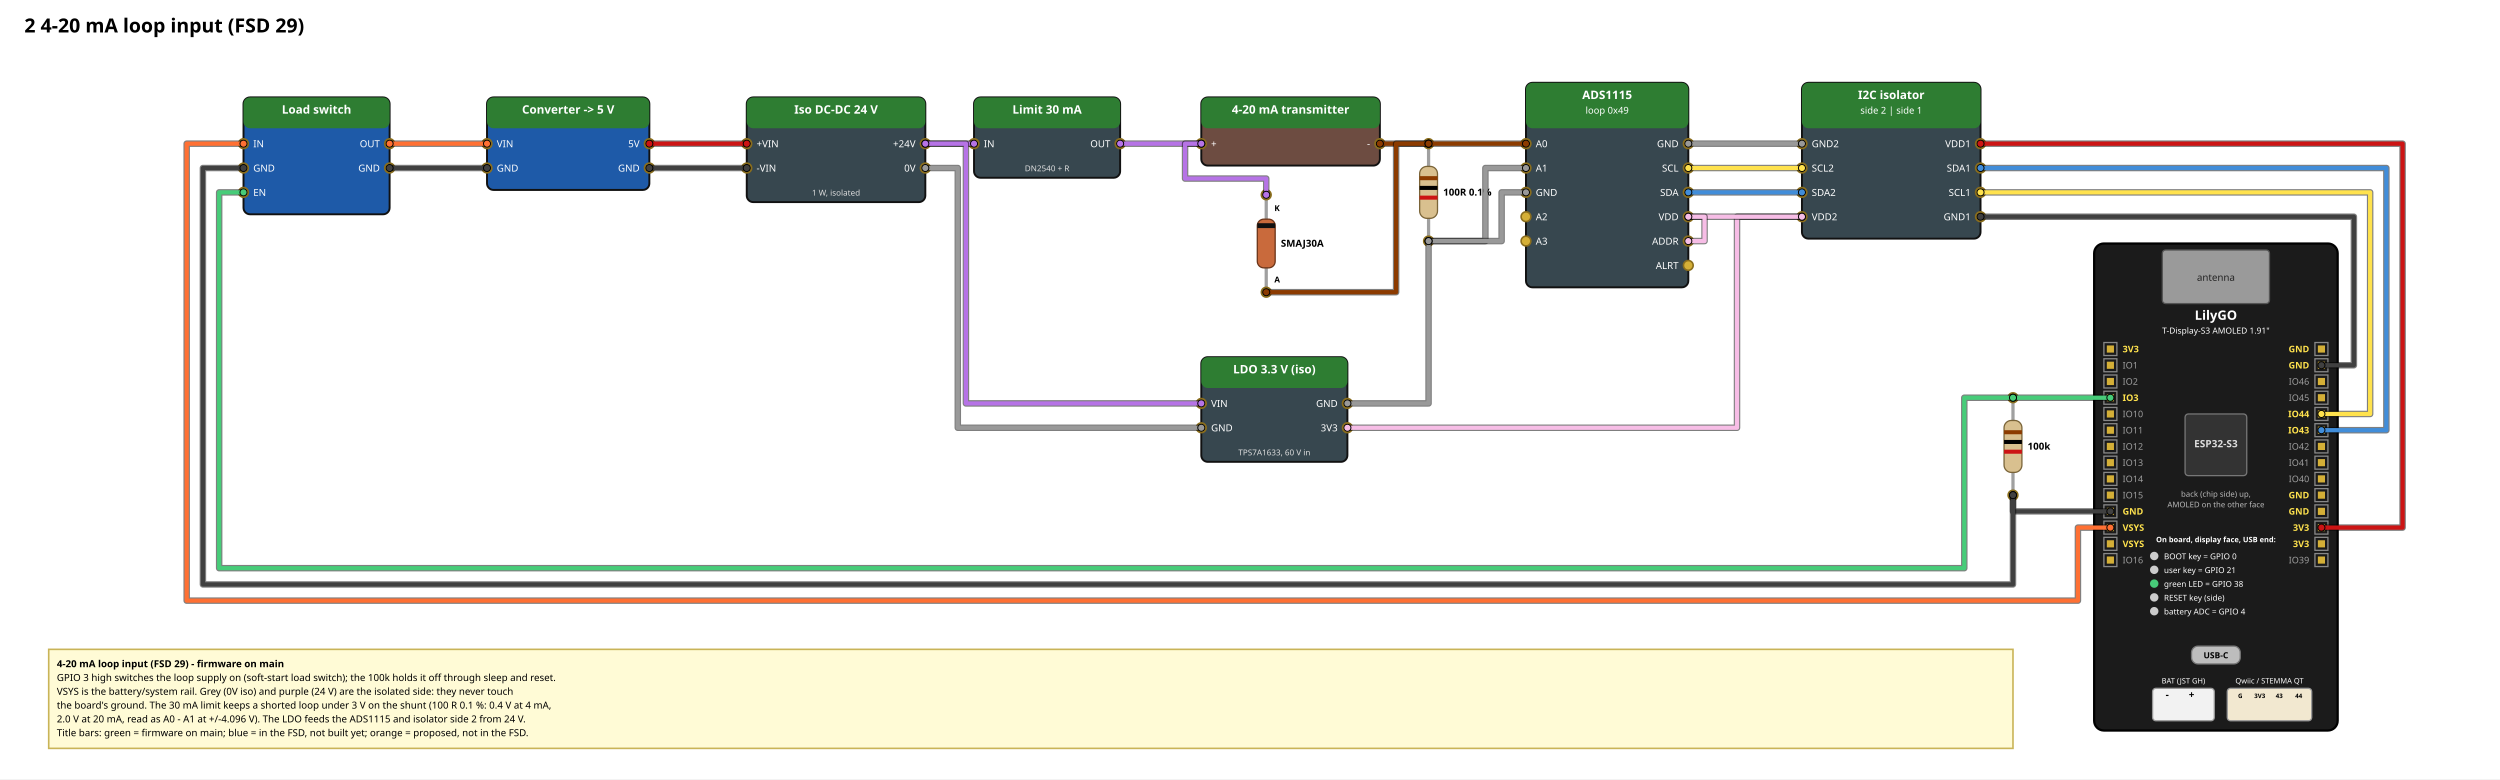
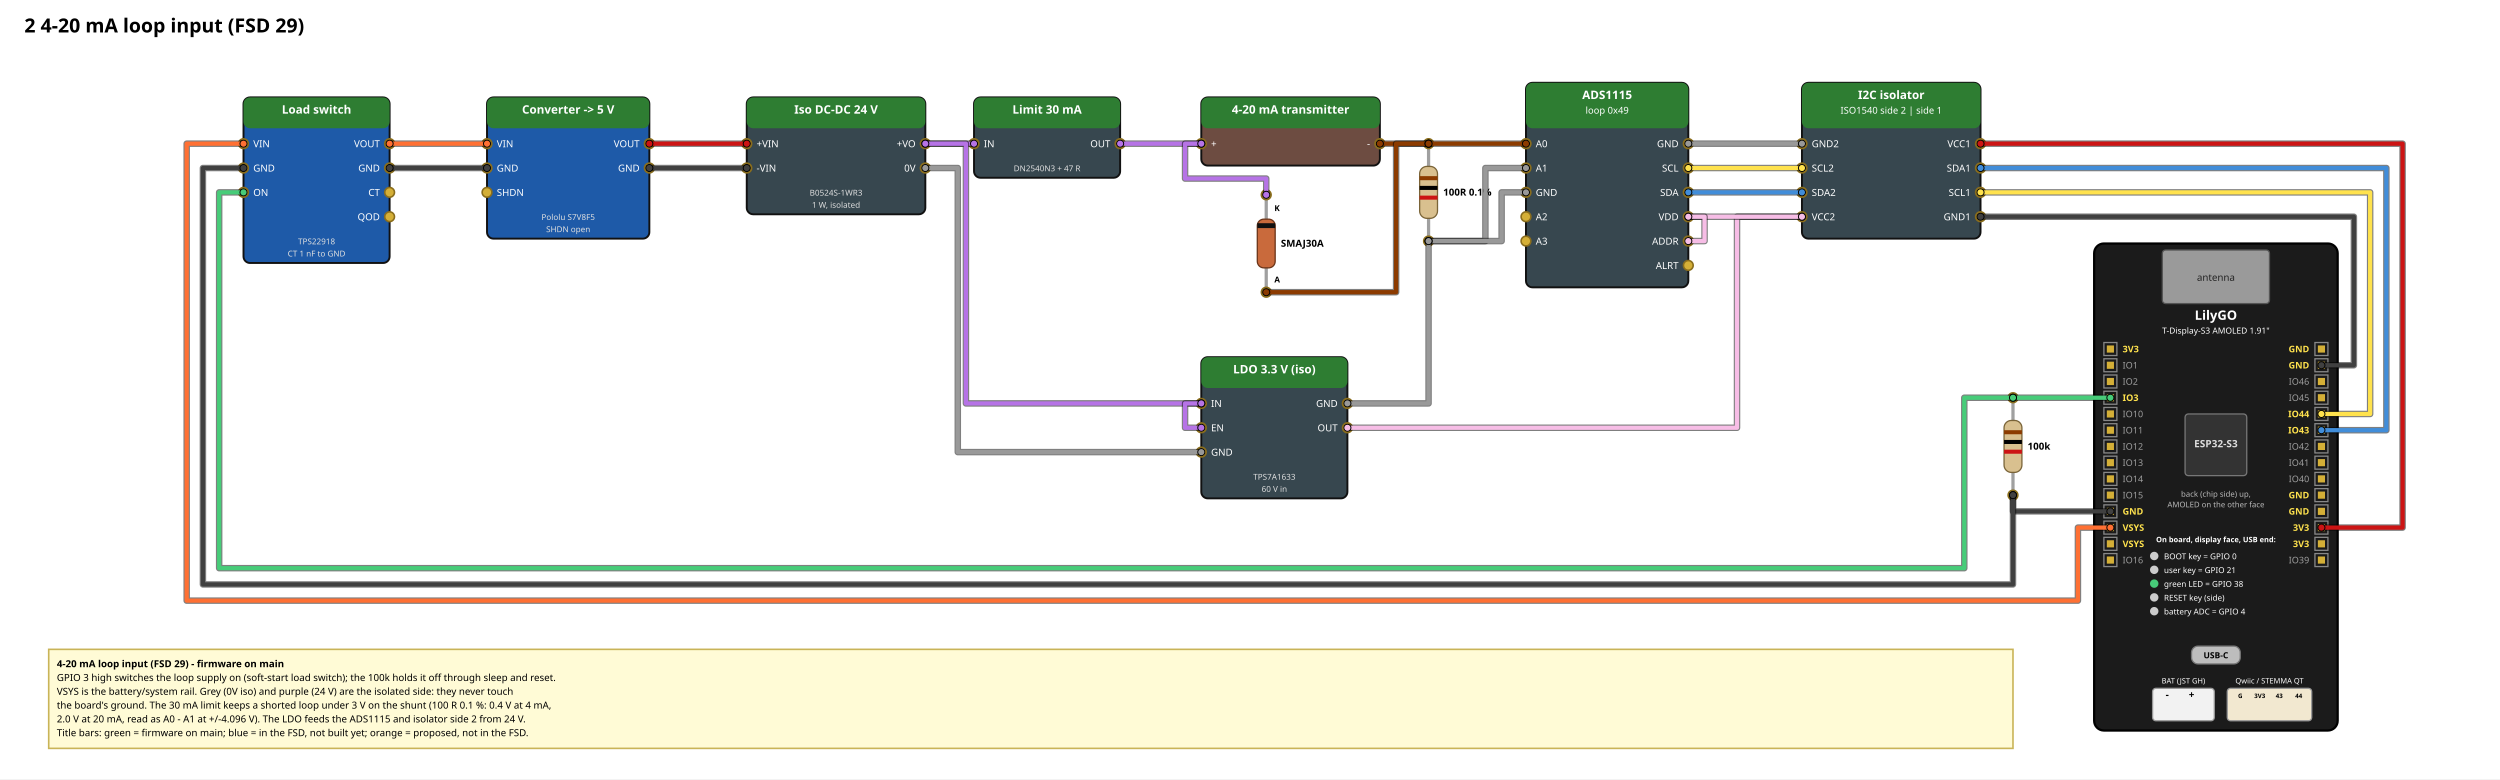
<svg xmlns="http://www.w3.org/2000/svg" width="2772" height="864" viewBox="0 0 15400 4800">
  <rect x="0" y="0" width="15400" height="4800" fill="#ffffff" />
  <text x="150" y="200" font-family="Droid Sans" font-size="120" text-anchor="start" font-weight="bold" fill="#000000">2  4-20 mA loop input (FSD 29)</text>
  <g transform="translate(12900 1500)">
    <rect x="0" y="0" width="1500" height="3000" rx="60" fill="#1b1b1b" stroke="#000000" stroke-width="14" />
    <rect x="420" y="40" width="660" height="330" rx="20" fill="#9a9a9a" stroke="#555555" stroke-width="8" />
    <text x="750" y="230" font-family="Droid Sans" font-size="60" text-anchor="middle" font-weight="normal" fill="#222222">antenna</text>
    <rect x="560" y="1050" width="380" height="380" rx="20" fill="#333333" stroke="#777777" stroke-width="8" />
    <text x="750" y="1255" font-family="Droid Sans" font-size="62" text-anchor="middle" font-weight="bold" fill="#dddddd">ESP32-S3</text>
    <text x="750" y="470" font-family="Droid Sans" font-size="80" text-anchor="middle" font-weight="bold" fill="#ffffff">LilyGO</text>
    <text x="750" y="555" font-family="Droid Sans" font-size="52" text-anchor="middle" font-weight="normal" fill="#ffffff">T-Display-S3 AMOLED 1.91"</text>
    <text x="750" y="1560" font-family="Droid Sans" font-size="48" text-anchor="middle" font-weight="normal" fill="#bbbbbb">back (chip side) up,</text>
    <text x="750" y="1625" font-family="Droid Sans" font-size="48" text-anchor="middle" font-weight="normal" fill="#bbbbbb">AMOLED on the other face</text>
    <text x="175" y="670" font-family="Droid Sans" font-size="56" text-anchor="start" font-weight="bold" fill="#ffe24d">3V3</text>
    <rect x="60" y="610" width="80" height="80" fill="#1a1a1a" stroke="#888888" stroke-width="8" />
    <rect id="connector0pin" x="78" y="628" width="44" height="44" fill="#d4af37" />
    <text x="175" y="770" font-family="Droid Sans" font-size="56" text-anchor="start" font-weight="normal" fill="#9e9e9e">IO1</text>
    <rect x="60" y="710" width="80" height="80" fill="#1a1a1a" stroke="#888888" stroke-width="8" />
    <rect id="connector1pin" x="78" y="728" width="44" height="44" fill="#d4af37" />
    <text x="175" y="870" font-family="Droid Sans" font-size="56" text-anchor="start" font-weight="normal" fill="#9e9e9e">IO2</text>
    <rect x="60" y="810" width="80" height="80" fill="#1a1a1a" stroke="#888888" stroke-width="8" />
    <rect id="connector2pin" x="78" y="828" width="44" height="44" fill="#d4af37" />
    <text x="175" y="970" font-family="Droid Sans" font-size="56" text-anchor="start" font-weight="bold" fill="#ffe24d">IO3</text>
    <rect x="60" y="910" width="80" height="80" fill="#1a1a1a" stroke="#888888" stroke-width="8" />
    <rect id="connector3pin" x="78" y="928" width="44" height="44" fill="#d4af37" />
    <text x="175" y="1070" font-family="Droid Sans" font-size="56" text-anchor="start" font-weight="normal" fill="#9e9e9e">IO10</text>
    <rect x="60" y="1010" width="80" height="80" fill="#1a1a1a" stroke="#888888" stroke-width="8" />
    <rect id="connector4pin" x="78" y="1028" width="44" height="44" fill="#d4af37" />
    <text x="175" y="1170" font-family="Droid Sans" font-size="56" text-anchor="start" font-weight="normal" fill="#9e9e9e">IO11</text>
    <rect x="60" y="1110" width="80" height="80" fill="#1a1a1a" stroke="#888888" stroke-width="8" />
    <rect id="connector5pin" x="78" y="1128" width="44" height="44" fill="#d4af37" />
    <text x="175" y="1270" font-family="Droid Sans" font-size="56" text-anchor="start" font-weight="normal" fill="#9e9e9e">IO12</text>
    <rect x="60" y="1210" width="80" height="80" fill="#1a1a1a" stroke="#888888" stroke-width="8" />
    <rect id="connector6pin" x="78" y="1228" width="44" height="44" fill="#d4af37" />
    <text x="175" y="1370" font-family="Droid Sans" font-size="56" text-anchor="start" font-weight="normal" fill="#9e9e9e">IO13</text>
    <rect x="60" y="1310" width="80" height="80" fill="#1a1a1a" stroke="#888888" stroke-width="8" />
    <rect id="connector7pin" x="78" y="1328" width="44" height="44" fill="#d4af37" />
    <text x="175" y="1470" font-family="Droid Sans" font-size="56" text-anchor="start" font-weight="normal" fill="#9e9e9e">IO14</text>
    <rect x="60" y="1410" width="80" height="80" fill="#1a1a1a" stroke="#888888" stroke-width="8" />
    <rect id="connector8pin" x="78" y="1428" width="44" height="44" fill="#d4af37" />
    <text x="175" y="1570" font-family="Droid Sans" font-size="56" text-anchor="start" font-weight="normal" fill="#9e9e9e">IO15</text>
    <rect x="60" y="1510" width="80" height="80" fill="#1a1a1a" stroke="#888888" stroke-width="8" />
    <rect id="connector9pin" x="78" y="1528" width="44" height="44" fill="#d4af37" />
    <text x="175" y="1670" font-family="Droid Sans" font-size="56" text-anchor="start" font-weight="bold" fill="#ffe24d">GND</text>
    <rect x="60" y="1610" width="80" height="80" fill="#1a1a1a" stroke="#888888" stroke-width="8" />
    <rect id="connector10pin" x="78" y="1628" width="44" height="44" fill="#d4af37" />
    <text x="175" y="1770" font-family="Droid Sans" font-size="56" text-anchor="start" font-weight="bold" fill="#ffe24d">VSYS</text>
    <rect x="60" y="1710" width="80" height="80" fill="#1a1a1a" stroke="#888888" stroke-width="8" />
    <rect id="connector11pin" x="78" y="1728" width="44" height="44" fill="#d4af37" />
    <text x="175" y="1870" font-family="Droid Sans" font-size="56" text-anchor="start" font-weight="bold" fill="#ffe24d">VSYS</text>
    <rect x="60" y="1810" width="80" height="80" fill="#1a1a1a" stroke="#888888" stroke-width="8" />
    <rect id="connector12pin" x="78" y="1828" width="44" height="44" fill="#d4af37" />
    <text x="175" y="1970" font-family="Droid Sans" font-size="56" text-anchor="start" font-weight="normal" fill="#9e9e9e">IO16</text>
    <rect x="60" y="1910" width="80" height="80" fill="#1a1a1a" stroke="#888888" stroke-width="8" />
    <rect id="connector13pin" x="78" y="1928" width="44" height="44" fill="#d4af37" />
    <text x="1325" y="670" font-family="Droid Sans" font-size="56" text-anchor="end" font-weight="bold" fill="#ffe24d">GND</text>
    <rect x="1360" y="610" width="80" height="80" fill="#1a1a1a" stroke="#888888" stroke-width="8" />
    <rect id="connector14pin" x="1378" y="628" width="44" height="44" fill="#d4af37" />
    <text x="1325" y="770" font-family="Droid Sans" font-size="56" text-anchor="end" font-weight="bold" fill="#ffe24d">GND</text>
    <rect x="1360" y="710" width="80" height="80" fill="#1a1a1a" stroke="#888888" stroke-width="8" />
    <rect id="connector15pin" x="1378" y="728" width="44" height="44" fill="#d4af37" />
    <text x="1325" y="870" font-family="Droid Sans" font-size="56" text-anchor="end" font-weight="normal" fill="#9e9e9e">IO46</text>
    <rect x="1360" y="810" width="80" height="80" fill="#1a1a1a" stroke="#888888" stroke-width="8" />
    <rect id="connector16pin" x="1378" y="828" width="44" height="44" fill="#d4af37" />
    <text x="1325" y="970" font-family="Droid Sans" font-size="56" text-anchor="end" font-weight="normal" fill="#9e9e9e">IO45</text>
    <rect x="1360" y="910" width="80" height="80" fill="#1a1a1a" stroke="#888888" stroke-width="8" />
    <rect id="connector17pin" x="1378" y="928" width="44" height="44" fill="#d4af37" />
    <text x="1325" y="1070" font-family="Droid Sans" font-size="56" text-anchor="end" font-weight="bold" fill="#ffe24d">IO44</text>
    <rect x="1360" y="1010" width="80" height="80" fill="#1a1a1a" stroke="#888888" stroke-width="8" />
    <rect id="connector18pin" x="1378" y="1028" width="44" height="44" fill="#d4af37" />
    <text x="1325" y="1170" font-family="Droid Sans" font-size="56" text-anchor="end" font-weight="bold" fill="#ffe24d">IO43</text>
    <rect x="1360" y="1110" width="80" height="80" fill="#1a1a1a" stroke="#888888" stroke-width="8" />
    <rect id="connector19pin" x="1378" y="1128" width="44" height="44" fill="#d4af37" />
    <text x="1325" y="1270" font-family="Droid Sans" font-size="56" text-anchor="end" font-weight="normal" fill="#9e9e9e">IO42</text>
    <rect x="1360" y="1210" width="80" height="80" fill="#1a1a1a" stroke="#888888" stroke-width="8" />
    <rect id="connector20pin" x="1378" y="1228" width="44" height="44" fill="#d4af37" />
    <text x="1325" y="1370" font-family="Droid Sans" font-size="56" text-anchor="end" font-weight="normal" fill="#9e9e9e">IO41</text>
    <rect x="1360" y="1310" width="80" height="80" fill="#1a1a1a" stroke="#888888" stroke-width="8" />
    <rect id="connector21pin" x="1378" y="1328" width="44" height="44" fill="#d4af37" />
    <text x="1325" y="1470" font-family="Droid Sans" font-size="56" text-anchor="end" font-weight="normal" fill="#9e9e9e">IO40</text>
    <rect x="1360" y="1410" width="80" height="80" fill="#1a1a1a" stroke="#888888" stroke-width="8" />
    <rect id="connector22pin" x="1378" y="1428" width="44" height="44" fill="#d4af37" />
    <text x="1325" y="1570" font-family="Droid Sans" font-size="56" text-anchor="end" font-weight="bold" fill="#ffe24d">GND</text>
    <rect x="1360" y="1510" width="80" height="80" fill="#1a1a1a" stroke="#888888" stroke-width="8" />
    <rect id="connector23pin" x="1378" y="1528" width="44" height="44" fill="#d4af37" />
    <text x="1325" y="1670" font-family="Droid Sans" font-size="56" text-anchor="end" font-weight="bold" fill="#ffe24d">GND</text>
    <rect x="1360" y="1610" width="80" height="80" fill="#1a1a1a" stroke="#888888" stroke-width="8" />
    <rect id="connector24pin" x="1378" y="1628" width="44" height="44" fill="#d4af37" />
    <text x="1325" y="1770" font-family="Droid Sans" font-size="56" text-anchor="end" font-weight="bold" fill="#ffe24d">3V3</text>
    <rect x="1360" y="1710" width="80" height="80" fill="#1a1a1a" stroke="#888888" stroke-width="8" />
    <rect id="connector25pin" x="1378" y="1728" width="44" height="44" fill="#d4af37" />
    <text x="1325" y="1870" font-family="Droid Sans" font-size="56" text-anchor="end" font-weight="bold" fill="#ffe24d">3V3</text>
    <rect x="1360" y="1810" width="80" height="80" fill="#1a1a1a" stroke="#888888" stroke-width="8" />
    <rect id="connector26pin" x="1378" y="1828" width="44" height="44" fill="#d4af37" />
    <text x="1325" y="1970" font-family="Droid Sans" font-size="56" text-anchor="end" font-weight="normal" fill="#9e9e9e">IO39</text>
    <rect x="1360" y="1910" width="80" height="80" fill="#1a1a1a" stroke="#888888" stroke-width="8" />
    <rect id="connector27pin" x="1378" y="1928" width="44" height="44" fill="#d4af37" />
    <rect x="410" y="2820" width="80" height="80" fill="#1a1a1a" stroke="#888888" stroke-width="8" />
    <rect id="connector28pin" x="428" y="2838" width="44" height="44" fill="#d4af37" />
    <rect x="560" y="2820" width="80" height="80" fill="#1a1a1a" stroke="#888888" stroke-width="8" />
    <rect id="connector29pin" x="578" y="2838" width="44" height="44" fill="#d4af37" />
    <rect x="860" y="2820" width="80" height="80" fill="#1a1a1a" stroke="#888888" stroke-width="8" />
    <rect id="connector30pin" x="878" y="2838" width="44" height="44" fill="#d4af37" />
    <rect x="980" y="2820" width="80" height="80" fill="#1a1a1a" stroke="#888888" stroke-width="8" />
    <rect id="connector31pin" x="998" y="2838" width="44" height="44" fill="#d4af37" />
    <rect x="1100" y="2820" width="80" height="80" fill="#1a1a1a" stroke="#888888" stroke-width="8" />
    <rect id="connector32pin" x="1118" y="2838" width="44" height="44" fill="#d4af37" />
    <rect x="1220" y="2820" width="80" height="80" fill="#1a1a1a" stroke="#888888" stroke-width="8" />
    <rect id="connector33pin" x="1238" y="2838" width="44" height="44" fill="#d4af37" />
    <rect x="360" y="2740" width="380" height="200" rx="20" fill="#f2f2f2" stroke="#999999" stroke-width="8" />
    <text x="550" y="2710" font-family="Droid Sans" font-size="46" text-anchor="middle" font-weight="normal" fill="#ffffff">BAT (JST GH)</text>
    <text x="450" y="2800" font-family="Droid Sans" font-size="60" text-anchor="middle" font-weight="bold" fill="#000000">-</text>
    <text x="600" y="2800" font-family="Droid Sans" font-size="60" text-anchor="middle" font-weight="bold" fill="#000000">+</text>
    <rect x="820" y="2740" width="520" height="200" rx="20" fill="#f2e8d0" stroke="#999999" stroke-width="8" />
    <text x="1080" y="2710" font-family="Droid Sans" font-size="46" text-anchor="middle" font-weight="normal" fill="#ffffff">Qwiic / STEMMA QT</text>
    <text x="900" y="2800" font-family="Droid Sans" font-size="38" text-anchor="middle" font-weight="bold" fill="#000000">G</text>
    <text x="1020" y="2800" font-family="Droid Sans" font-size="38" text-anchor="middle" font-weight="bold" fill="#000000">3V3</text>
    <text x="1140" y="2800" font-family="Droid Sans" font-size="38" text-anchor="middle" font-weight="bold" fill="#000000">43</text>
    <text x="1260" y="2800" font-family="Droid Sans" font-size="38" text-anchor="middle" font-weight="bold" fill="#000000">44</text>
    <text x="750" y="1840" font-family="Droid Sans" font-size="46" text-anchor="middle" font-weight="bold" fill="#ffffff">On board, display face, USB end:</text>
    <circle cx="370" cy="1925" r="26" fill="#cccccc" />
    <text x="430" y="1945" font-family="Droid Sans" font-size="50" text-anchor="start" font-weight="normal" fill="#ffffff">BOOT key = GPIO 0</text>
    <circle cx="370" cy="2010" r="26" fill="#cccccc" />
    <text x="430" y="2030" font-family="Droid Sans" font-size="50" text-anchor="start" font-weight="normal" fill="#ffffff">user key = GPIO 21</text>
    <circle cx="370" cy="2095" r="26" fill="#47cc79" />
    <text x="430" y="2115" font-family="Droid Sans" font-size="50" text-anchor="start" font-weight="normal" fill="#ffffff">green LED = GPIO 38</text>
    <circle cx="370" cy="2180" r="26" fill="#cccccc" />
    <text x="430" y="2200" font-family="Droid Sans" font-size="50" text-anchor="start" font-weight="normal" fill="#ffffff">RESET key (side)</text>
    <circle cx="370" cy="2265" r="26" fill="#cccccc" />
    <text x="430" y="2285" font-family="Droid Sans" font-size="50" text-anchor="start" font-weight="normal" fill="#ffffff">battery ADC = GPIO 4</text>
    <rect x="600" y="2480" width="300" height="110" rx="40" fill="#bdbdbd" stroke="#777777" stroke-width="8" />
    <text x="750" y="2555" font-family="Droid Sans" font-size="52" text-anchor="middle" font-weight="bold" fill="#000000">USB-C</text>
  </g>
  <g transform="translate(1500 600)">
-     <rect x="0" y="0" width="900" height="720" rx="40" fill="#1e5aa8" stroke="#111111" stroke-width="12" />
+     <rect x="0" y="0" width="900" height="1020" rx="40" fill="#1e5aa8" stroke="#111111" stroke-width="12" />
    <rect x="0" y="0" width="900" height="190" rx="40" fill="#2e7d32" />
    <text x="450.0" y="100" font-family="Droid Sans" font-size="72" text-anchor="middle" font-weight="bold" fill="#ffffff">Load switch</text>
-     <text x="60" y="307" font-family="Droid Sans" font-size="60" text-anchor="start" font-weight="normal" fill="#ffffff">IN</text>
+     <text x="60" y="307" font-family="Droid Sans" font-size="60" text-anchor="start" font-weight="normal" fill="#ffffff">VIN</text>
    <circle id="connector0pin" cx="0" cy="285" r="30" fill="#d4af37" stroke="#8a6d1c" stroke-width="10" />
    <text x="60" y="457" font-family="Droid Sans" font-size="60" text-anchor="start" font-weight="normal" fill="#ffffff">GND</text>
    <circle id="connector1pin" cx="0" cy="435" r="30" fill="#d4af37" stroke="#8a6d1c" stroke-width="10" />
-     <text x="60" y="607" font-family="Droid Sans" font-size="60" text-anchor="start" font-weight="normal" fill="#ffffff">EN</text>
+     <text x="60" y="607" font-family="Droid Sans" font-size="60" text-anchor="start" font-weight="normal" fill="#ffffff">ON</text>
    <circle id="connector2pin" cx="0" cy="585" r="30" fill="#d4af37" stroke="#8a6d1c" stroke-width="10" />
-     <text x="840" y="307" font-family="Droid Sans" font-size="60" text-anchor="end" font-weight="normal" fill="#ffffff">OUT</text>
+     <text x="840" y="307" font-family="Droid Sans" font-size="60" text-anchor="end" font-weight="normal" fill="#ffffff">VOUT</text>
    <circle id="connector3pin" cx="900" cy="285" r="30" fill="#d4af37" stroke="#8a6d1c" stroke-width="10" />
    <text x="840" y="457" font-family="Droid Sans" font-size="60" text-anchor="end" font-weight="normal" fill="#ffffff">GND</text>
    <circle id="connector4pin" cx="900" cy="435" r="30" fill="#d4af37" stroke="#8a6d1c" stroke-width="10" />
+     <text x="840" y="607" font-family="Droid Sans" font-size="60" text-anchor="end" font-weight="normal" fill="#ffffff">CT</text>
+     <circle id="connector5pin" cx="900" cy="585" r="30" fill="#d4af37" stroke="#8a6d1c" stroke-width="10" />
+     <text x="840" y="757" font-family="Droid Sans" font-size="60" text-anchor="end" font-weight="normal" fill="#ffffff">QOD</text>
+     <circle id="connector6pin" cx="900" cy="735" r="30" fill="#d4af37" stroke="#8a6d1c" stroke-width="10" />
+     <text x="450.0" y="905" font-family="Droid Sans" font-size="50" text-anchor="middle" font-weight="normal" fill="#e0e0e0">TPS22918</text>
+     <text x="450.0" y="980" font-family="Droid Sans" font-size="50" text-anchor="middle" font-weight="normal" fill="#e0e0e0">CT 1 nF to GND</text>
  </g>
  <g transform="translate(3000 600)">
-     <rect x="0" y="0" width="1000" height="570" rx="40" fill="#1e5aa8" stroke="#111111" stroke-width="12" />
+     <rect x="0" y="0" width="1000" height="870" rx="40" fill="#1e5aa8" stroke="#111111" stroke-width="12" />
    <rect x="0" y="0" width="1000" height="190" rx="40" fill="#2e7d32" />
    <text x="500.0" y="100" font-family="Droid Sans" font-size="72" text-anchor="middle" font-weight="bold" fill="#ffffff">Converter -&gt; 5 V</text>
    <text x="60" y="307" font-family="Droid Sans" font-size="60" text-anchor="start" font-weight="normal" fill="#ffffff">VIN</text>
    <circle id="connector0pin" cx="0" cy="285" r="30" fill="#d4af37" stroke="#8a6d1c" stroke-width="10" />
    <text x="60" y="457" font-family="Droid Sans" font-size="60" text-anchor="start" font-weight="normal" fill="#ffffff">GND</text>
    <circle id="connector1pin" cx="0" cy="435" r="30" fill="#d4af37" stroke="#8a6d1c" stroke-width="10" />
-     <text x="940" y="307" font-family="Droid Sans" font-size="60" text-anchor="end" font-weight="normal" fill="#ffffff">5V</text>
-     <circle id="connector2pin" cx="1000" cy="285" r="30" fill="#d4af37" stroke="#8a6d1c" stroke-width="10" />
+     <text x="60" y="607" font-family="Droid Sans" font-size="60" text-anchor="start" font-weight="normal" fill="#ffffff">SHDN</text>
+     <circle id="connector2pin" cx="0" cy="585" r="30" fill="#d4af37" stroke="#8a6d1c" stroke-width="10" />
+     <text x="940" y="307" font-family="Droid Sans" font-size="60" text-anchor="end" font-weight="normal" fill="#ffffff">VOUT</text>
+     <circle id="connector3pin" cx="1000" cy="285" r="30" fill="#d4af37" stroke="#8a6d1c" stroke-width="10" />
    <text x="940" y="457" font-family="Droid Sans" font-size="60" text-anchor="end" font-weight="normal" fill="#ffffff">GND</text>
-     <circle id="connector3pin" cx="1000" cy="435" r="30" fill="#d4af37" stroke="#8a6d1c" stroke-width="10" />
+     <circle id="connector4pin" cx="1000" cy="435" r="30" fill="#d4af37" stroke="#8a6d1c" stroke-width="10" />
+     <text x="500.0" y="755" font-family="Droid Sans" font-size="50" text-anchor="middle" font-weight="normal" fill="#e0e0e0">Pololu S7V8F5</text>
+     <text x="500.0" y="830" font-family="Droid Sans" font-size="50" text-anchor="middle" font-weight="normal" fill="#e0e0e0">SHDN open</text>
  </g>
  <g transform="translate(4600 600)">
-     <rect x="0" y="0" width="1100" height="645" rx="40" fill="#37474f" stroke="#111111" stroke-width="12" />
+     <rect x="0" y="0" width="1100" height="720" rx="40" fill="#37474f" stroke="#111111" stroke-width="12" />
    <rect x="0" y="0" width="1100" height="190" rx="40" fill="#2e7d32" />
    <text x="550.0" y="100" font-family="Droid Sans" font-size="72" text-anchor="middle" font-weight="bold" fill="#ffffff">Iso DC-DC 24 V</text>
    <text x="60" y="307" font-family="Droid Sans" font-size="60" text-anchor="start" font-weight="normal" fill="#ffffff">+VIN</text>
    <circle id="connector0pin" cx="0" cy="285" r="30" fill="#d4af37" stroke="#8a6d1c" stroke-width="10" />
    <text x="60" y="457" font-family="Droid Sans" font-size="60" text-anchor="start" font-weight="normal" fill="#ffffff">-VIN</text>
    <circle id="connector1pin" cx="0" cy="435" r="30" fill="#d4af37" stroke="#8a6d1c" stroke-width="10" />
-     <text x="1040" y="307" font-family="Droid Sans" font-size="60" text-anchor="end" font-weight="normal" fill="#ffffff">+24V</text>
+     <text x="1040" y="307" font-family="Droid Sans" font-size="60" text-anchor="end" font-weight="normal" fill="#ffffff">+VO</text>
    <circle id="connector2pin" cx="1100" cy="285" r="30" fill="#d4af37" stroke="#8a6d1c" stroke-width="10" />
    <text x="1040" y="457" font-family="Droid Sans" font-size="60" text-anchor="end" font-weight="normal" fill="#ffffff">0V</text>
    <circle id="connector3pin" cx="1100" cy="435" r="30" fill="#d4af37" stroke="#8a6d1c" stroke-width="10" />
-     <text x="550.0" y="605" font-family="Droid Sans" font-size="50" text-anchor="middle" font-weight="normal" fill="#e0e0e0">1 W, isolated</text>
+     <text x="550.0" y="605" font-family="Droid Sans" font-size="50" text-anchor="middle" font-weight="normal" fill="#e0e0e0">B0524S-1WR3</text>
+     <text x="550.0" y="680" font-family="Droid Sans" font-size="50" text-anchor="middle" font-weight="normal" fill="#e0e0e0">1 W, isolated</text>
  </g>
  <g transform="translate(6000 600)">
    <rect x="0" y="0" width="900" height="495" rx="40" fill="#37474f" stroke="#111111" stroke-width="12" />
    <rect x="0" y="0" width="900" height="190" rx="40" fill="#2e7d32" />
    <text x="450.0" y="100" font-family="Droid Sans" font-size="72" text-anchor="middle" font-weight="bold" fill="#ffffff">Limit 30 mA</text>
    <text x="60" y="307" font-family="Droid Sans" font-size="60" text-anchor="start" font-weight="normal" fill="#ffffff">IN</text>
    <circle id="connector0pin" cx="0" cy="285" r="30" fill="#d4af37" stroke="#8a6d1c" stroke-width="10" />
    <text x="840" y="307" font-family="Droid Sans" font-size="60" text-anchor="end" font-weight="normal" fill="#ffffff">OUT</text>
    <circle id="connector1pin" cx="900" cy="285" r="30" fill="#d4af37" stroke="#8a6d1c" stroke-width="10" />
-     <text x="450.0" y="455" font-family="Droid Sans" font-size="50" text-anchor="middle" font-weight="normal" fill="#e0e0e0">DN2540 + R</text>
+     <text x="450.0" y="455" font-family="Droid Sans" font-size="50" text-anchor="middle" font-weight="normal" fill="#e0e0e0">DN2540N3 + 47 R</text>
  </g>
  <g transform="translate(7400 600)">
    <rect x="0" y="0" width="1100" height="420" rx="40" fill="#6d4c41" stroke="#111111" stroke-width="12" />
    <rect x="0" y="0" width="1100" height="190" rx="40" fill="#2e7d32" />
    <text x="550.0" y="100" font-family="Droid Sans" font-size="72" text-anchor="middle" font-weight="bold" fill="#ffffff">4-20 mA transmitter</text>
    <text x="60" y="307" font-family="Droid Sans" font-size="60" text-anchor="start" font-weight="normal" fill="#ffffff">+</text>
    <circle id="connector0pin" cx="0" cy="285" r="30" fill="#d4af37" stroke="#8a6d1c" stroke-width="10" />
    <text x="1040" y="307" font-family="Droid Sans" font-size="60" text-anchor="end" font-weight="normal" fill="#ffffff">-</text>
    <circle id="connector1pin" cx="1100" cy="285" r="30" fill="#d4af37" stroke="#8a6d1c" stroke-width="10" />
  </g>
  <g transform="translate(7700 1150)">
    <line x1="100" y1="50" x2="100" y2="650" stroke="#a0a0a0" stroke-width="20" />
    <g transform="translate(100 350) rotate(90)">
      <rect x="-150" y="-55" width="300" height="110" rx="40" fill="#c96a3c" stroke="#6b3418" stroke-width="8" />
      <rect x="-125" y="-55" width="30" height="110" fill="#111111" />
    </g>
    <text x="190" y="370" font-family="Droid Sans" font-size="60" text-anchor="start" font-weight="bold" fill="#000000">SMAJ30A</text>
    <text x="150" y="150" font-family="Droid Sans" font-size="50" text-anchor="start" font-weight="bold" fill="#000000">K</text>
    <text x="150" y="590" font-family="Droid Sans" font-size="50" text-anchor="start" font-weight="bold" fill="#000000">A</text>
    <circle id="connector0pin" cx="100" cy="50" r="30" fill="#d4af37" stroke="#8a6d1c" stroke-width="10" />
    <circle id="connector1pin" cx="100" cy="650" r="30" fill="#d4af37" stroke="#8a6d1c" stroke-width="10" />
  </g>
  <g transform="translate(8700 835)">
    <line x1="100" y1="50" x2="100" y2="650" stroke="#a0a0a0" stroke-width="20" />
    <g transform="translate(100 350) rotate(90)">
      <rect x="-160" y="-55" width="320" height="110" rx="45" fill="#d9c08f" stroke="#7a6438" stroke-width="8" />
      <rect x="-100" y="-55" width="25" height="110" fill="#8c3b00" />
      <rect x="-40" y="-55" width="25" height="110" fill="#000000" />
      <rect x="20" y="-55" width="25" height="110" fill="#cc1414" />
    </g>
    <text x="190" y="370" font-family="Droid Sans" font-size="60" text-anchor="start" font-weight="bold" fill="#000000">100R 0.1%</text>
    <circle id="connector0pin" cx="100" cy="50" r="30" fill="#d4af37" stroke="#8a6d1c" stroke-width="10" />
    <circle id="connector1pin" cx="100" cy="650" r="30" fill="#d4af37" stroke="#8a6d1c" stroke-width="10" />
  </g>
  <g transform="translate(7400 2200)">
-     <rect x="0" y="0" width="900" height="645" rx="40" fill="#37474f" stroke="#111111" stroke-width="12" />
+     <rect x="0" y="0" width="900" height="870" rx="40" fill="#37474f" stroke="#111111" stroke-width="12" />
    <rect x="0" y="0" width="900" height="190" rx="40" fill="#2e7d32" />
    <text x="450.0" y="100" font-family="Droid Sans" font-size="72" text-anchor="middle" font-weight="bold" fill="#ffffff">LDO 3.3 V (iso)</text>
-     <text x="60" y="307" font-family="Droid Sans" font-size="60" text-anchor="start" font-weight="normal" fill="#ffffff">VIN</text>
-     <circle id="connector0pin" cx="0" cy="285" r="30" fill="#d4af37" stroke="#8a6d1c" stroke-width="10" />
-     <text x="60" y="457" font-family="Droid Sans" font-size="60" text-anchor="start" font-weight="normal" fill="#ffffff">GND</text>
+     <text x="60" y="307" font-family="Droid Sans" font-size="60" text-anchor="start" font-weight="normal" fill="#ffffff">IN</text>
+     <circle id="connector0pin" cx="0" cy="285" r="30" fill="#d4af37" stroke="#8a6d1c" stroke-width="10" />
+     <text x="60" y="457" font-family="Droid Sans" font-size="60" text-anchor="start" font-weight="normal" fill="#ffffff">EN</text>
    <circle id="connector1pin" cx="0" cy="435" r="30" fill="#d4af37" stroke="#8a6d1c" stroke-width="10" />
+     <text x="60" y="607" font-family="Droid Sans" font-size="60" text-anchor="start" font-weight="normal" fill="#ffffff">GND</text>
+     <circle id="connector2pin" cx="0" cy="585" r="30" fill="#d4af37" stroke="#8a6d1c" stroke-width="10" />
    <text x="840" y="307" font-family="Droid Sans" font-size="60" text-anchor="end" font-weight="normal" fill="#ffffff">GND</text>
-     <circle id="connector2pin" cx="900" cy="285" r="30" fill="#d4af37" stroke="#8a6d1c" stroke-width="10" />
-     <text x="840" y="457" font-family="Droid Sans" font-size="60" text-anchor="end" font-weight="normal" fill="#ffffff">3V3</text>
-     <circle id="connector3pin" cx="900" cy="435" r="30" fill="#d4af37" stroke="#8a6d1c" stroke-width="10" />
-     <text x="450.0" y="605" font-family="Droid Sans" font-size="50" text-anchor="middle" font-weight="normal" fill="#e0e0e0">TPS7A1633, 60 V in</text>
+     <circle id="connector3pin" cx="900" cy="285" r="30" fill="#d4af37" stroke="#8a6d1c" stroke-width="10" />
+     <text x="840" y="457" font-family="Droid Sans" font-size="60" text-anchor="end" font-weight="normal" fill="#ffffff">OUT</text>
+     <circle id="connector4pin" cx="900" cy="435" r="30" fill="#d4af37" stroke="#8a6d1c" stroke-width="10" />
+     <text x="450.0" y="755" font-family="Droid Sans" font-size="50" text-anchor="middle" font-weight="normal" fill="#e0e0e0">TPS7A1633</text>
+     <text x="450.0" y="830" font-family="Droid Sans" font-size="50" text-anchor="middle" font-weight="normal" fill="#e0e0e0">60 V in</text>
  </g>
  <g transform="translate(9400 510)">
    <rect x="0" y="0" width="1000" height="1260" rx="40" fill="#37474f" stroke="#111111" stroke-width="12" />
    <rect x="0" y="0" width="1000" height="280" rx="40" fill="#2e7d32" />
    <text x="500.0" y="100" font-family="Droid Sans" font-size="72" text-anchor="middle" font-weight="bold" fill="#ffffff">ADS1115</text>
    <text x="500.0" y="190" font-family="Droid Sans" font-size="58" text-anchor="middle" font-weight="normal" fill="#ffffff">loop 0x49</text>
    <text x="60" y="397" font-family="Droid Sans" font-size="60" text-anchor="start" font-weight="normal" fill="#ffffff">A0</text>
    <circle id="connector0pin" cx="0" cy="375" r="30" fill="#d4af37" stroke="#8a6d1c" stroke-width="10" />
    <text x="60" y="547" font-family="Droid Sans" font-size="60" text-anchor="start" font-weight="normal" fill="#ffffff">A1</text>
    <circle id="connector1pin" cx="0" cy="525" r="30" fill="#d4af37" stroke="#8a6d1c" stroke-width="10" />
    <text x="60" y="697" font-family="Droid Sans" font-size="60" text-anchor="start" font-weight="normal" fill="#ffffff">GND</text>
    <circle id="connector2pin" cx="0" cy="675" r="30" fill="#d4af37" stroke="#8a6d1c" stroke-width="10" />
    <text x="60" y="847" font-family="Droid Sans" font-size="60" text-anchor="start" font-weight="normal" fill="#ffffff">A2</text>
    <circle id="connector3pin" cx="0" cy="825" r="30" fill="#d4af37" stroke="#8a6d1c" stroke-width="10" />
    <text x="60" y="997" font-family="Droid Sans" font-size="60" text-anchor="start" font-weight="normal" fill="#ffffff">A3</text>
    <circle id="connector4pin" cx="0" cy="975" r="30" fill="#d4af37" stroke="#8a6d1c" stroke-width="10" />
    <text x="940" y="397" font-family="Droid Sans" font-size="60" text-anchor="end" font-weight="normal" fill="#ffffff">GND</text>
    <circle id="connector5pin" cx="1000" cy="375" r="30" fill="#d4af37" stroke="#8a6d1c" stroke-width="10" />
    <text x="940" y="547" font-family="Droid Sans" font-size="60" text-anchor="end" font-weight="normal" fill="#ffffff">SCL</text>
    <circle id="connector6pin" cx="1000" cy="525" r="30" fill="#d4af37" stroke="#8a6d1c" stroke-width="10" />
    <text x="940" y="697" font-family="Droid Sans" font-size="60" text-anchor="end" font-weight="normal" fill="#ffffff">SDA</text>
    <circle id="connector7pin" cx="1000" cy="675" r="30" fill="#d4af37" stroke="#8a6d1c" stroke-width="10" />
    <text x="940" y="847" font-family="Droid Sans" font-size="60" text-anchor="end" font-weight="normal" fill="#ffffff">VDD</text>
    <circle id="connector8pin" cx="1000" cy="825" r="30" fill="#d4af37" stroke="#8a6d1c" stroke-width="10" />
    <text x="940" y="997" font-family="Droid Sans" font-size="60" text-anchor="end" font-weight="normal" fill="#ffffff">ADDR</text>
    <circle id="connector9pin" cx="1000" cy="975" r="30" fill="#d4af37" stroke="#8a6d1c" stroke-width="10" />
    <text x="940" y="1147" font-family="Droid Sans" font-size="60" text-anchor="end" font-weight="normal" fill="#ffffff">ALRT</text>
    <circle id="connector10pin" cx="1000" cy="1125" r="30" fill="#d4af37" stroke="#8a6d1c" stroke-width="10" />
  </g>
  <g transform="translate(11100 510)">
    <rect x="0" y="0" width="1100" height="960" rx="40" fill="#37474f" stroke="#111111" stroke-width="12" />
    <rect x="0" y="0" width="1100" height="280" rx="40" fill="#2e7d32" />
    <text x="550.0" y="100" font-family="Droid Sans" font-size="72" text-anchor="middle" font-weight="bold" fill="#ffffff">I2C isolator</text>
-     <text x="550.0" y="190" font-family="Droid Sans" font-size="58" text-anchor="middle" font-weight="normal" fill="#ffffff">side 2 | side 1</text>
+     <text x="550.0" y="190" font-family="Droid Sans" font-size="58" text-anchor="middle" font-weight="normal" fill="#ffffff">ISO1540  side 2 | side 1</text>
    <text x="60" y="397" font-family="Droid Sans" font-size="60" text-anchor="start" font-weight="normal" fill="#ffffff">GND2</text>
    <circle id="connector0pin" cx="0" cy="375" r="30" fill="#d4af37" stroke="#8a6d1c" stroke-width="10" />
    <text x="60" y="547" font-family="Droid Sans" font-size="60" text-anchor="start" font-weight="normal" fill="#ffffff">SCL2</text>
    <circle id="connector1pin" cx="0" cy="525" r="30" fill="#d4af37" stroke="#8a6d1c" stroke-width="10" />
    <text x="60" y="697" font-family="Droid Sans" font-size="60" text-anchor="start" font-weight="normal" fill="#ffffff">SDA2</text>
    <circle id="connector2pin" cx="0" cy="675" r="30" fill="#d4af37" stroke="#8a6d1c" stroke-width="10" />
-     <text x="60" y="847" font-family="Droid Sans" font-size="60" text-anchor="start" font-weight="normal" fill="#ffffff">VDD2</text>
+     <text x="60" y="847" font-family="Droid Sans" font-size="60" text-anchor="start" font-weight="normal" fill="#ffffff">VCC2</text>
    <circle id="connector3pin" cx="0" cy="825" r="30" fill="#d4af37" stroke="#8a6d1c" stroke-width="10" />
-     <text x="1040" y="397" font-family="Droid Sans" font-size="60" text-anchor="end" font-weight="normal" fill="#ffffff">VDD1</text>
+     <text x="1040" y="397" font-family="Droid Sans" font-size="60" text-anchor="end" font-weight="normal" fill="#ffffff">VCC1</text>
    <circle id="connector4pin" cx="1100" cy="375" r="30" fill="#d4af37" stroke="#8a6d1c" stroke-width="10" />
    <text x="1040" y="547" font-family="Droid Sans" font-size="60" text-anchor="end" font-weight="normal" fill="#ffffff">SDA1</text>
    <circle id="connector5pin" cx="1100" cy="525" r="30" fill="#d4af37" stroke="#8a6d1c" stroke-width="10" />
    <text x="1040" y="697" font-family="Droid Sans" font-size="60" text-anchor="end" font-weight="normal" fill="#ffffff">SCL1</text>
    <circle id="connector6pin" cx="1100" cy="675" r="30" fill="#d4af37" stroke="#8a6d1c" stroke-width="10" />
    <text x="1040" y="847" font-family="Droid Sans" font-size="60" text-anchor="end" font-weight="normal" fill="#ffffff">GND1</text>
    <circle id="connector7pin" cx="1100" cy="825" r="30" fill="#d4af37" stroke="#8a6d1c" stroke-width="10" />
  </g>
  <g transform="translate(12300 2400)">
    <line x1="100" y1="50" x2="100" y2="650" stroke="#a0a0a0" stroke-width="20" />
    <g transform="translate(100 350) rotate(90)">
      <rect x="-160" y="-55" width="320" height="110" rx="45" fill="#d9c08f" stroke="#7a6438" stroke-width="8" />
      <rect x="-100" y="-55" width="25" height="110" fill="#8c3b00" />
      <rect x="-40" y="-55" width="25" height="110" fill="#000000" />
      <rect x="20" y="-55" width="25" height="110" fill="#cc1414" />
    </g>
    <text x="190" y="370" font-family="Droid Sans" font-size="60" text-anchor="start" font-weight="bold" fill="#000000">100k</text>
    <circle id="connector0pin" cx="100" cy="50" r="30" fill="#d4af37" stroke="#8a6d1c" stroke-width="10" />
    <circle id="connector1pin" cx="100" cy="650" r="30" fill="#d4af37" stroke="#8a6d1c" stroke-width="10" />
  </g>
  <polyline points="13000,2450 12400,2450" fill="none" stroke="#000000" stroke-opacity="0.5" stroke-width="40" stroke-linejoin="round" stroke-linecap="round" />
  <polyline points="13000,2450 12400,2450" fill="none" stroke="#47cc79" stroke-width="26" stroke-linejoin="round" stroke-linecap="round" />
  <circle cx="13000" cy="2450" r="22" fill="#47cc79" stroke="#000000" stroke-width="6" />
  <circle cx="12400" cy="2450" r="22" fill="#47cc79" stroke="#000000" stroke-width="6" />
  <polyline points="12400,3050 12400,3150 13000,3150" fill="none" stroke="#000000" stroke-opacity="0.5" stroke-width="40" stroke-linejoin="round" stroke-linecap="round" />
  <polyline points="12400,3050 12400,3150 13000,3150" fill="none" stroke="#404040" stroke-width="26" stroke-linejoin="round" stroke-linecap="round" />
  <circle cx="12400" cy="3050" r="22" fill="#404040" stroke="#000000" stroke-width="6" />
  <circle cx="13000" cy="3150" r="22" fill="#404040" stroke="#000000" stroke-width="6" />
  <polyline points="12400,2450 12100,2450 12100,3500 1350,3500 1350,1185 1500,1185" fill="none" stroke="#000000" stroke-opacity="0.5" stroke-width="40" stroke-linejoin="round" stroke-linecap="round" />
  <polyline points="12400,2450 12100,2450 12100,3500 1350,3500 1350,1185 1500,1185" fill="none" stroke="#47cc79" stroke-width="26" stroke-linejoin="round" stroke-linecap="round" />
  <circle cx="12400" cy="2450" r="22" fill="#47cc79" stroke="#000000" stroke-width="6" />
  <circle cx="1500" cy="1185" r="22" fill="#47cc79" stroke="#000000" stroke-width="6" />
  <polyline points="12400,3050 12400,3600 1250,3600 1250,1035 1500,1035" fill="none" stroke="#000000" stroke-opacity="0.5" stroke-width="40" stroke-linejoin="round" stroke-linecap="round" />
  <polyline points="12400,3050 12400,3600 1250,3600 1250,1035 1500,1035" fill="none" stroke="#404040" stroke-width="26" stroke-linejoin="round" stroke-linecap="round" />
  <circle cx="12400" cy="3050" r="22" fill="#404040" stroke="#000000" stroke-width="6" />
  <circle cx="1500" cy="1035" r="22" fill="#404040" stroke="#000000" stroke-width="6" />
  <polyline points="13000,3250 12800,3250 12800,3700 1150,3700 1150,885 1500,885" fill="none" stroke="#000000" stroke-opacity="0.5" stroke-width="40" stroke-linejoin="round" stroke-linecap="round" />
  <polyline points="13000,3250 12800,3250 12800,3700 1150,3700 1150,885 1500,885" fill="none" stroke="#ff7033" stroke-width="26" stroke-linejoin="round" stroke-linecap="round" />
  <circle cx="13000" cy="3250" r="22" fill="#ff7033" stroke="#000000" stroke-width="6" />
  <circle cx="1500" cy="885" r="22" fill="#ff7033" stroke="#000000" stroke-width="6" />
  <polyline points="2400,885 3000,885" fill="none" stroke="#000000" stroke-opacity="0.5" stroke-width="40" stroke-linejoin="round" stroke-linecap="round" />
  <polyline points="2400,885 3000,885" fill="none" stroke="#ff7033" stroke-width="26" stroke-linejoin="round" stroke-linecap="round" />
  <circle cx="2400" cy="885" r="22" fill="#ff7033" stroke="#000000" stroke-width="6" />
  <circle cx="3000" cy="885" r="22" fill="#ff7033" stroke="#000000" stroke-width="6" />
  <polyline points="2400,1035 3000,1035" fill="none" stroke="#000000" stroke-opacity="0.5" stroke-width="40" stroke-linejoin="round" stroke-linecap="round" />
  <polyline points="2400,1035 3000,1035" fill="none" stroke="#404040" stroke-width="26" stroke-linejoin="round" stroke-linecap="round" />
  <circle cx="2400" cy="1035" r="22" fill="#404040" stroke="#000000" stroke-width="6" />
  <circle cx="3000" cy="1035" r="22" fill="#404040" stroke="#000000" stroke-width="6" />
  <polyline points="4000,885 4600,885" fill="none" stroke="#000000" stroke-opacity="0.5" stroke-width="40" stroke-linejoin="round" stroke-linecap="round" />
  <polyline points="4000,885 4600,885" fill="none" stroke="#cc1414" stroke-width="26" stroke-linejoin="round" stroke-linecap="round" />
  <circle cx="4000" cy="885" r="22" fill="#cc1414" stroke="#000000" stroke-width="6" />
  <circle cx="4600" cy="885" r="22" fill="#cc1414" stroke="#000000" stroke-width="6" />
  <polyline points="4000,1035 4600,1035" fill="none" stroke="#000000" stroke-opacity="0.5" stroke-width="40" stroke-linejoin="round" stroke-linecap="round" />
  <polyline points="4000,1035 4600,1035" fill="none" stroke="#404040" stroke-width="26" stroke-linejoin="round" stroke-linecap="round" />
  <circle cx="4000" cy="1035" r="22" fill="#404040" stroke="#000000" stroke-width="6" />
  <circle cx="4600" cy="1035" r="22" fill="#404040" stroke="#000000" stroke-width="6" />
  <polyline points="5700,885 6000,885" fill="none" stroke="#000000" stroke-opacity="0.5" stroke-width="40" stroke-linejoin="round" stroke-linecap="round" />
  <polyline points="5700,885 6000,885" fill="none" stroke="#b673e6" stroke-width="26" stroke-linejoin="round" stroke-linecap="round" />
  <circle cx="5700" cy="885" r="22" fill="#b673e6" stroke="#000000" stroke-width="6" />
  <circle cx="6000" cy="885" r="22" fill="#b673e6" stroke="#000000" stroke-width="6" />
  <polyline points="6900,885 7400,885" fill="none" stroke="#000000" stroke-opacity="0.5" stroke-width="40" stroke-linejoin="round" stroke-linecap="round" />
  <polyline points="6900,885 7400,885" fill="none" stroke="#b673e6" stroke-width="26" stroke-linejoin="round" stroke-linecap="round" />
  <circle cx="6900" cy="885" r="22" fill="#b673e6" stroke="#000000" stroke-width="6" />
  <circle cx="7400" cy="885" r="22" fill="#b673e6" stroke="#000000" stroke-width="6" />
  <polyline points="5700,885 5950,885 5950,2485 7400,2485" fill="none" stroke="#000000" stroke-opacity="0.5" stroke-width="40" stroke-linejoin="round" stroke-linecap="round" />
  <polyline points="5700,885 5950,885 5950,2485 7400,2485" fill="none" stroke="#b673e6" stroke-width="26" stroke-linejoin="round" stroke-linecap="round" />
  <circle cx="5700" cy="885" r="22" fill="#b673e6" stroke="#000000" stroke-width="6" />
  <circle cx="7400" cy="2485" r="22" fill="#b673e6" stroke="#000000" stroke-width="6" />
-   <polyline points="5700,1035 5900,1035 5900,2635 7400,2635" fill="none" stroke="#000000" stroke-opacity="0.5" stroke-width="40" stroke-linejoin="round" stroke-linecap="round" />
-   <polyline points="5700,1035 5900,1035 5900,2635 7400,2635" fill="none" stroke="#999999" stroke-width="26" stroke-linejoin="round" stroke-linecap="round" />
+   <polyline points="7400,2635 7300,2635 7300,2485 7400,2485" fill="none" stroke="#000000" stroke-opacity="0.5" stroke-width="40" stroke-linejoin="round" stroke-linecap="round" />
+   <polyline points="7400,2635 7300,2635 7300,2485 7400,2485" fill="none" stroke="#b673e6" stroke-width="26" stroke-linejoin="round" stroke-linecap="round" />
+   <circle cx="7400" cy="2635" r="22" fill="#b673e6" stroke="#000000" stroke-width="6" />
+   <circle cx="7400" cy="2485" r="22" fill="#b673e6" stroke="#000000" stroke-width="6" />
+   <polyline points="5700,1035 5900,1035 5900,2785 7400,2785" fill="none" stroke="#000000" stroke-opacity="0.5" stroke-width="40" stroke-linejoin="round" stroke-linecap="round" />
+   <polyline points="5700,1035 5900,1035 5900,2785 7400,2785" fill="none" stroke="#999999" stroke-width="26" stroke-linejoin="round" stroke-linecap="round" />
  <circle cx="5700" cy="1035" r="22" fill="#999999" stroke="#000000" stroke-width="6" />
-   <circle cx="7400" cy="2635" r="22" fill="#999999" stroke="#000000" stroke-width="6" />
+   <circle cx="7400" cy="2785" r="22" fill="#999999" stroke="#000000" stroke-width="6" />
  <polyline points="7800,1200 7800,1100 7300,1100 7300,885 7400,885" fill="none" stroke="#000000" stroke-opacity="0.5" stroke-width="40" stroke-linejoin="round" stroke-linecap="round" />
  <polyline points="7800,1200 7800,1100 7300,1100 7300,885 7400,885" fill="none" stroke="#b673e6" stroke-width="26" stroke-linejoin="round" stroke-linecap="round" />
  <circle cx="7800" cy="1200" r="22" fill="#b673e6" stroke="#000000" stroke-width="6" />
  <circle cx="7400" cy="885" r="22" fill="#b673e6" stroke="#000000" stroke-width="6" />
  <polyline points="8500,885 8800,885" fill="none" stroke="#000000" stroke-opacity="0.5" stroke-width="40" stroke-linejoin="round" stroke-linecap="round" />
  <polyline points="8500,885 8800,885" fill="none" stroke="#8c3b00" stroke-width="26" stroke-linejoin="round" stroke-linecap="round" />
  <circle cx="8500" cy="885" r="22" fill="#8c3b00" stroke="#000000" stroke-width="6" />
  <circle cx="8800" cy="885" r="22" fill="#8c3b00" stroke="#000000" stroke-width="6" />
  <polyline points="7800,1800 8600,1800 8600,885 8800,885" fill="none" stroke="#000000" stroke-opacity="0.5" stroke-width="40" stroke-linejoin="round" stroke-linecap="round" />
  <polyline points="7800,1800 8600,1800 8600,885 8800,885" fill="none" stroke="#8c3b00" stroke-width="26" stroke-linejoin="round" stroke-linecap="round" />
  <circle cx="7800" cy="1800" r="22" fill="#8c3b00" stroke="#000000" stroke-width="6" />
  <circle cx="8800" cy="885" r="22" fill="#8c3b00" stroke="#000000" stroke-width="6" />
  <polyline points="8800,885 9400,885" fill="none" stroke="#000000" stroke-opacity="0.5" stroke-width="40" stroke-linejoin="round" stroke-linecap="round" />
  <polyline points="8800,885 9400,885" fill="none" stroke="#8c3b00" stroke-width="26" stroke-linejoin="round" stroke-linecap="round" />
  <circle cx="8800" cy="885" r="22" fill="#8c3b00" stroke="#000000" stroke-width="6" />
  <circle cx="9400" cy="885" r="22" fill="#8c3b00" stroke="#000000" stroke-width="6" />
  <polyline points="8800,1485 9150,1485 9150,1035 9400,1035" fill="none" stroke="#000000" stroke-opacity="0.5" stroke-width="40" stroke-linejoin="round" stroke-linecap="round" />
  <polyline points="8800,1485 9150,1485 9150,1035 9400,1035" fill="none" stroke="#999999" stroke-width="26" stroke-linejoin="round" stroke-linecap="round" />
  <circle cx="8800" cy="1485" r="22" fill="#999999" stroke="#000000" stroke-width="6" />
  <circle cx="9400" cy="1035" r="22" fill="#999999" stroke="#000000" stroke-width="6" />
  <polyline points="9400,1185 9250,1185 9250,1485 8800,1485" fill="none" stroke="#000000" stroke-opacity="0.5" stroke-width="40" stroke-linejoin="round" stroke-linecap="round" />
  <polyline points="9400,1185 9250,1185 9250,1485 8800,1485" fill="none" stroke="#999999" stroke-width="26" stroke-linejoin="round" stroke-linecap="round" />
  <circle cx="9400" cy="1185" r="22" fill="#999999" stroke="#000000" stroke-width="6" />
  <circle cx="8800" cy="1485" r="22" fill="#999999" stroke="#000000" stroke-width="6" />
  <polyline points="8300,2485 8800,2485 8800,1485" fill="none" stroke="#000000" stroke-opacity="0.5" stroke-width="40" stroke-linejoin="round" stroke-linecap="round" />
  <polyline points="8300,2485 8800,2485 8800,1485" fill="none" stroke="#999999" stroke-width="26" stroke-linejoin="round" stroke-linecap="round" />
  <circle cx="8300" cy="2485" r="22" fill="#999999" stroke="#000000" stroke-width="6" />
  <circle cx="8800" cy="1485" r="22" fill="#999999" stroke="#000000" stroke-width="6" />
  <polyline points="8300,2635 10700,2635 10700,1335 11100,1335" fill="none" stroke="#000000" stroke-opacity="0.5" stroke-width="40" stroke-linejoin="round" stroke-linecap="round" />
  <polyline points="8300,2635 10700,2635 10700,1335 11100,1335" fill="none" stroke="#f7bde6" stroke-width="26" stroke-linejoin="round" stroke-linecap="round" />
  <circle cx="8300" cy="2635" r="22" fill="#f7bde6" stroke="#000000" stroke-width="6" />
  <circle cx="11100" cy="1335" r="22" fill="#f7bde6" stroke="#000000" stroke-width="6" />
  <polyline points="10400,1335 11100,1335" fill="none" stroke="#000000" stroke-opacity="0.5" stroke-width="40" stroke-linejoin="round" stroke-linecap="round" />
  <polyline points="10400,1335 11100,1335" fill="none" stroke="#f7bde6" stroke-width="26" stroke-linejoin="round" stroke-linecap="round" />
  <circle cx="10400" cy="1335" r="22" fill="#f7bde6" stroke="#000000" stroke-width="6" />
  <circle cx="11100" cy="1335" r="22" fill="#f7bde6" stroke="#000000" stroke-width="6" />
  <polyline points="10400,1485 10500,1485 10500,1335 10400,1335" fill="none" stroke="#000000" stroke-opacity="0.5" stroke-width="40" stroke-linejoin="round" stroke-linecap="round" />
  <polyline points="10400,1485 10500,1485 10500,1335 10400,1335" fill="none" stroke="#f7bde6" stroke-width="26" stroke-linejoin="round" stroke-linecap="round" />
  <circle cx="10400" cy="1485" r="22" fill="#f7bde6" stroke="#000000" stroke-width="6" />
  <circle cx="10400" cy="1335" r="22" fill="#f7bde6" stroke="#000000" stroke-width="6" />
  <polyline points="10400,885 11100,885" fill="none" stroke="#000000" stroke-opacity="0.5" stroke-width="40" stroke-linejoin="round" stroke-linecap="round" />
  <polyline points="10400,885 11100,885" fill="none" stroke="#999999" stroke-width="26" stroke-linejoin="round" stroke-linecap="round" />
  <circle cx="10400" cy="885" r="22" fill="#999999" stroke="#000000" stroke-width="6" />
  <circle cx="11100" cy="885" r="22" fill="#999999" stroke="#000000" stroke-width="6" />
  <polyline points="10400,1035 11100,1035" fill="none" stroke="#000000" stroke-opacity="0.5" stroke-width="40" stroke-linejoin="round" stroke-linecap="round" />
  <polyline points="10400,1035 11100,1035" fill="none" stroke="#ffe24d" stroke-width="26" stroke-linejoin="round" stroke-linecap="round" />
  <circle cx="10400" cy="1035" r="22" fill="#ffe24d" stroke="#000000" stroke-width="6" />
  <circle cx="11100" cy="1035" r="22" fill="#ffe24d" stroke="#000000" stroke-width="6" />
  <polyline points="10400,1185 11100,1185" fill="none" stroke="#000000" stroke-opacity="0.5" stroke-width="40" stroke-linejoin="round" stroke-linecap="round" />
  <polyline points="10400,1185 11100,1185" fill="none" stroke="#418dd9" stroke-width="26" stroke-linejoin="round" stroke-linecap="round" />
  <circle cx="10400" cy="1185" r="22" fill="#418dd9" stroke="#000000" stroke-width="6" />
  <circle cx="11100" cy="1185" r="22" fill="#418dd9" stroke="#000000" stroke-width="6" />
  <polyline points="12200,1335 14500,1335 14500,2250 14300,2250" fill="none" stroke="#000000" stroke-opacity="0.5" stroke-width="40" stroke-linejoin="round" stroke-linecap="round" />
  <polyline points="12200,1335 14500,1335 14500,2250 14300,2250" fill="none" stroke="#404040" stroke-width="26" stroke-linejoin="round" stroke-linecap="round" />
  <circle cx="12200" cy="1335" r="22" fill="#404040" stroke="#000000" stroke-width="6" />
  <circle cx="14300" cy="2250" r="22" fill="#404040" stroke="#000000" stroke-width="6" />
  <polyline points="12200,1185 14600,1185 14600,2550 14300,2550" fill="none" stroke="#000000" stroke-opacity="0.5" stroke-width="40" stroke-linejoin="round" stroke-linecap="round" />
  <polyline points="12200,1185 14600,1185 14600,2550 14300,2550" fill="none" stroke="#ffe24d" stroke-width="26" stroke-linejoin="round" stroke-linecap="round" />
  <circle cx="12200" cy="1185" r="22" fill="#ffe24d" stroke="#000000" stroke-width="6" />
  <circle cx="14300" cy="2550" r="22" fill="#ffe24d" stroke="#000000" stroke-width="6" />
  <polyline points="12200,1035 14700,1035 14700,2650 14300,2650" fill="none" stroke="#000000" stroke-opacity="0.5" stroke-width="40" stroke-linejoin="round" stroke-linecap="round" />
  <polyline points="12200,1035 14700,1035 14700,2650 14300,2650" fill="none" stroke="#418dd9" stroke-width="26" stroke-linejoin="round" stroke-linecap="round" />
  <circle cx="12200" cy="1035" r="22" fill="#418dd9" stroke="#000000" stroke-width="6" />
  <circle cx="14300" cy="2650" r="22" fill="#418dd9" stroke="#000000" stroke-width="6" />
  <polyline points="12200,885 14800,885 14800,3250 14300,3250" fill="none" stroke="#000000" stroke-opacity="0.5" stroke-width="40" stroke-linejoin="round" stroke-linecap="round" />
  <polyline points="12200,885 14800,885 14800,3250 14300,3250" fill="none" stroke="#cc1414" stroke-width="26" stroke-linejoin="round" stroke-linecap="round" />
  <circle cx="12200" cy="885" r="22" fill="#cc1414" stroke="#000000" stroke-width="6" />
  <circle cx="14300" cy="3250" r="22" fill="#cc1414" stroke="#000000" stroke-width="6" />
  <rect x="300" y="4000" width="12100" height="610" fill="#fffbd6" stroke="#c9b458" stroke-width="10" />
  <text x="350" y="4110" font-family="Droid Sans" font-size="60" text-anchor="start" font-weight="bold" fill="#000000">4-20 mA loop input (FSD 29) - firmware on main</text>
  <text x="350" y="4195" font-family="Droid Sans" font-size="60" text-anchor="start" font-weight="normal" fill="#000000">GPIO 3 high switches the loop supply on (soft-start load switch); the 100k holds it off through sleep and reset.</text>
  <text x="350" y="4280" font-family="Droid Sans" font-size="60" text-anchor="start" font-weight="normal" fill="#000000">VSYS is the battery/system rail. Grey (0V iso) and purple (24 V) are the isolated side: they never touch</text>
  <text x="350" y="4365" font-family="Droid Sans" font-size="60" text-anchor="start" font-weight="normal" fill="#000000">the board's ground. The 30 mA limit keeps a shorted loop under 3 V on the shunt (100 R 0.1 %: 0.4 V at 4 mA,</text>
  <text x="350" y="4450" font-family="Droid Sans" font-size="60" text-anchor="start" font-weight="normal" fill="#000000">2.0 V at 20 mA, read as A0 - A1 at +/-4.096 V). The LDO feeds the ADS1115 and isolator side 2 from 24 V.</text>
  <text x="350" y="4535" font-family="Droid Sans" font-size="60" text-anchor="start" font-weight="normal" fill="#000000">Title bars: green = firmware on main; blue = in the FSD, not built yet; orange = proposed, not in the FSD.</text>
</svg>
